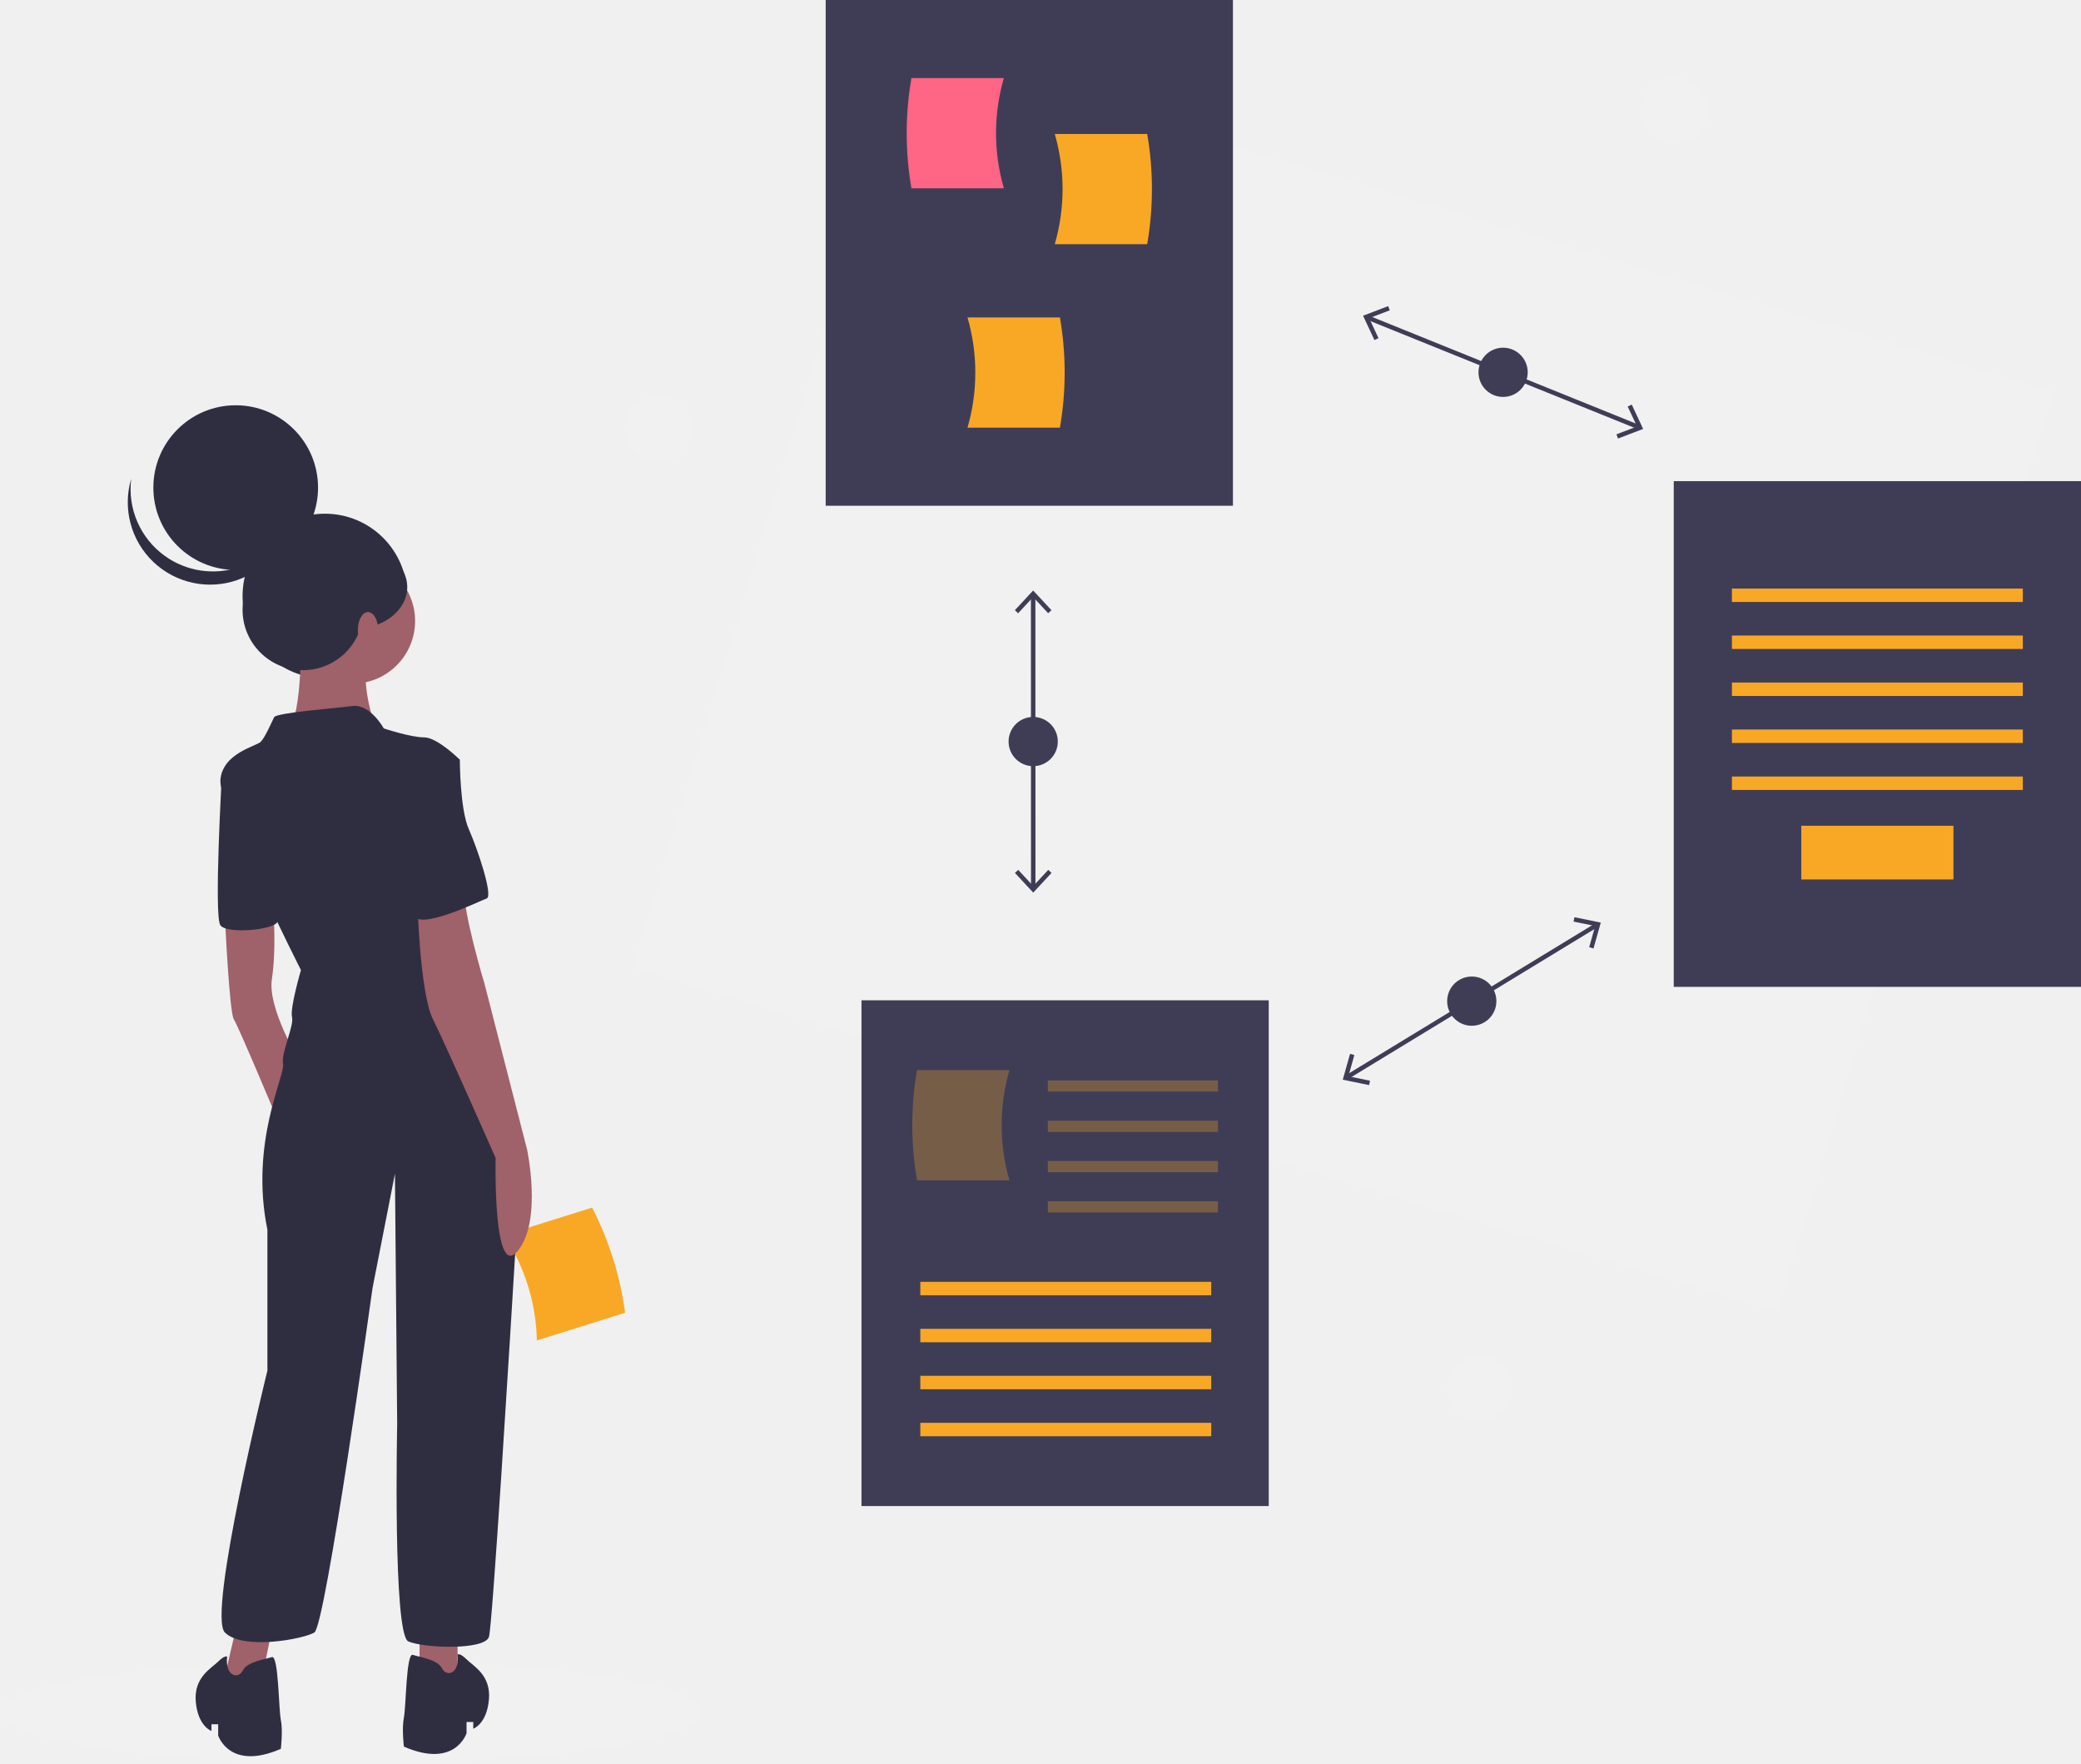
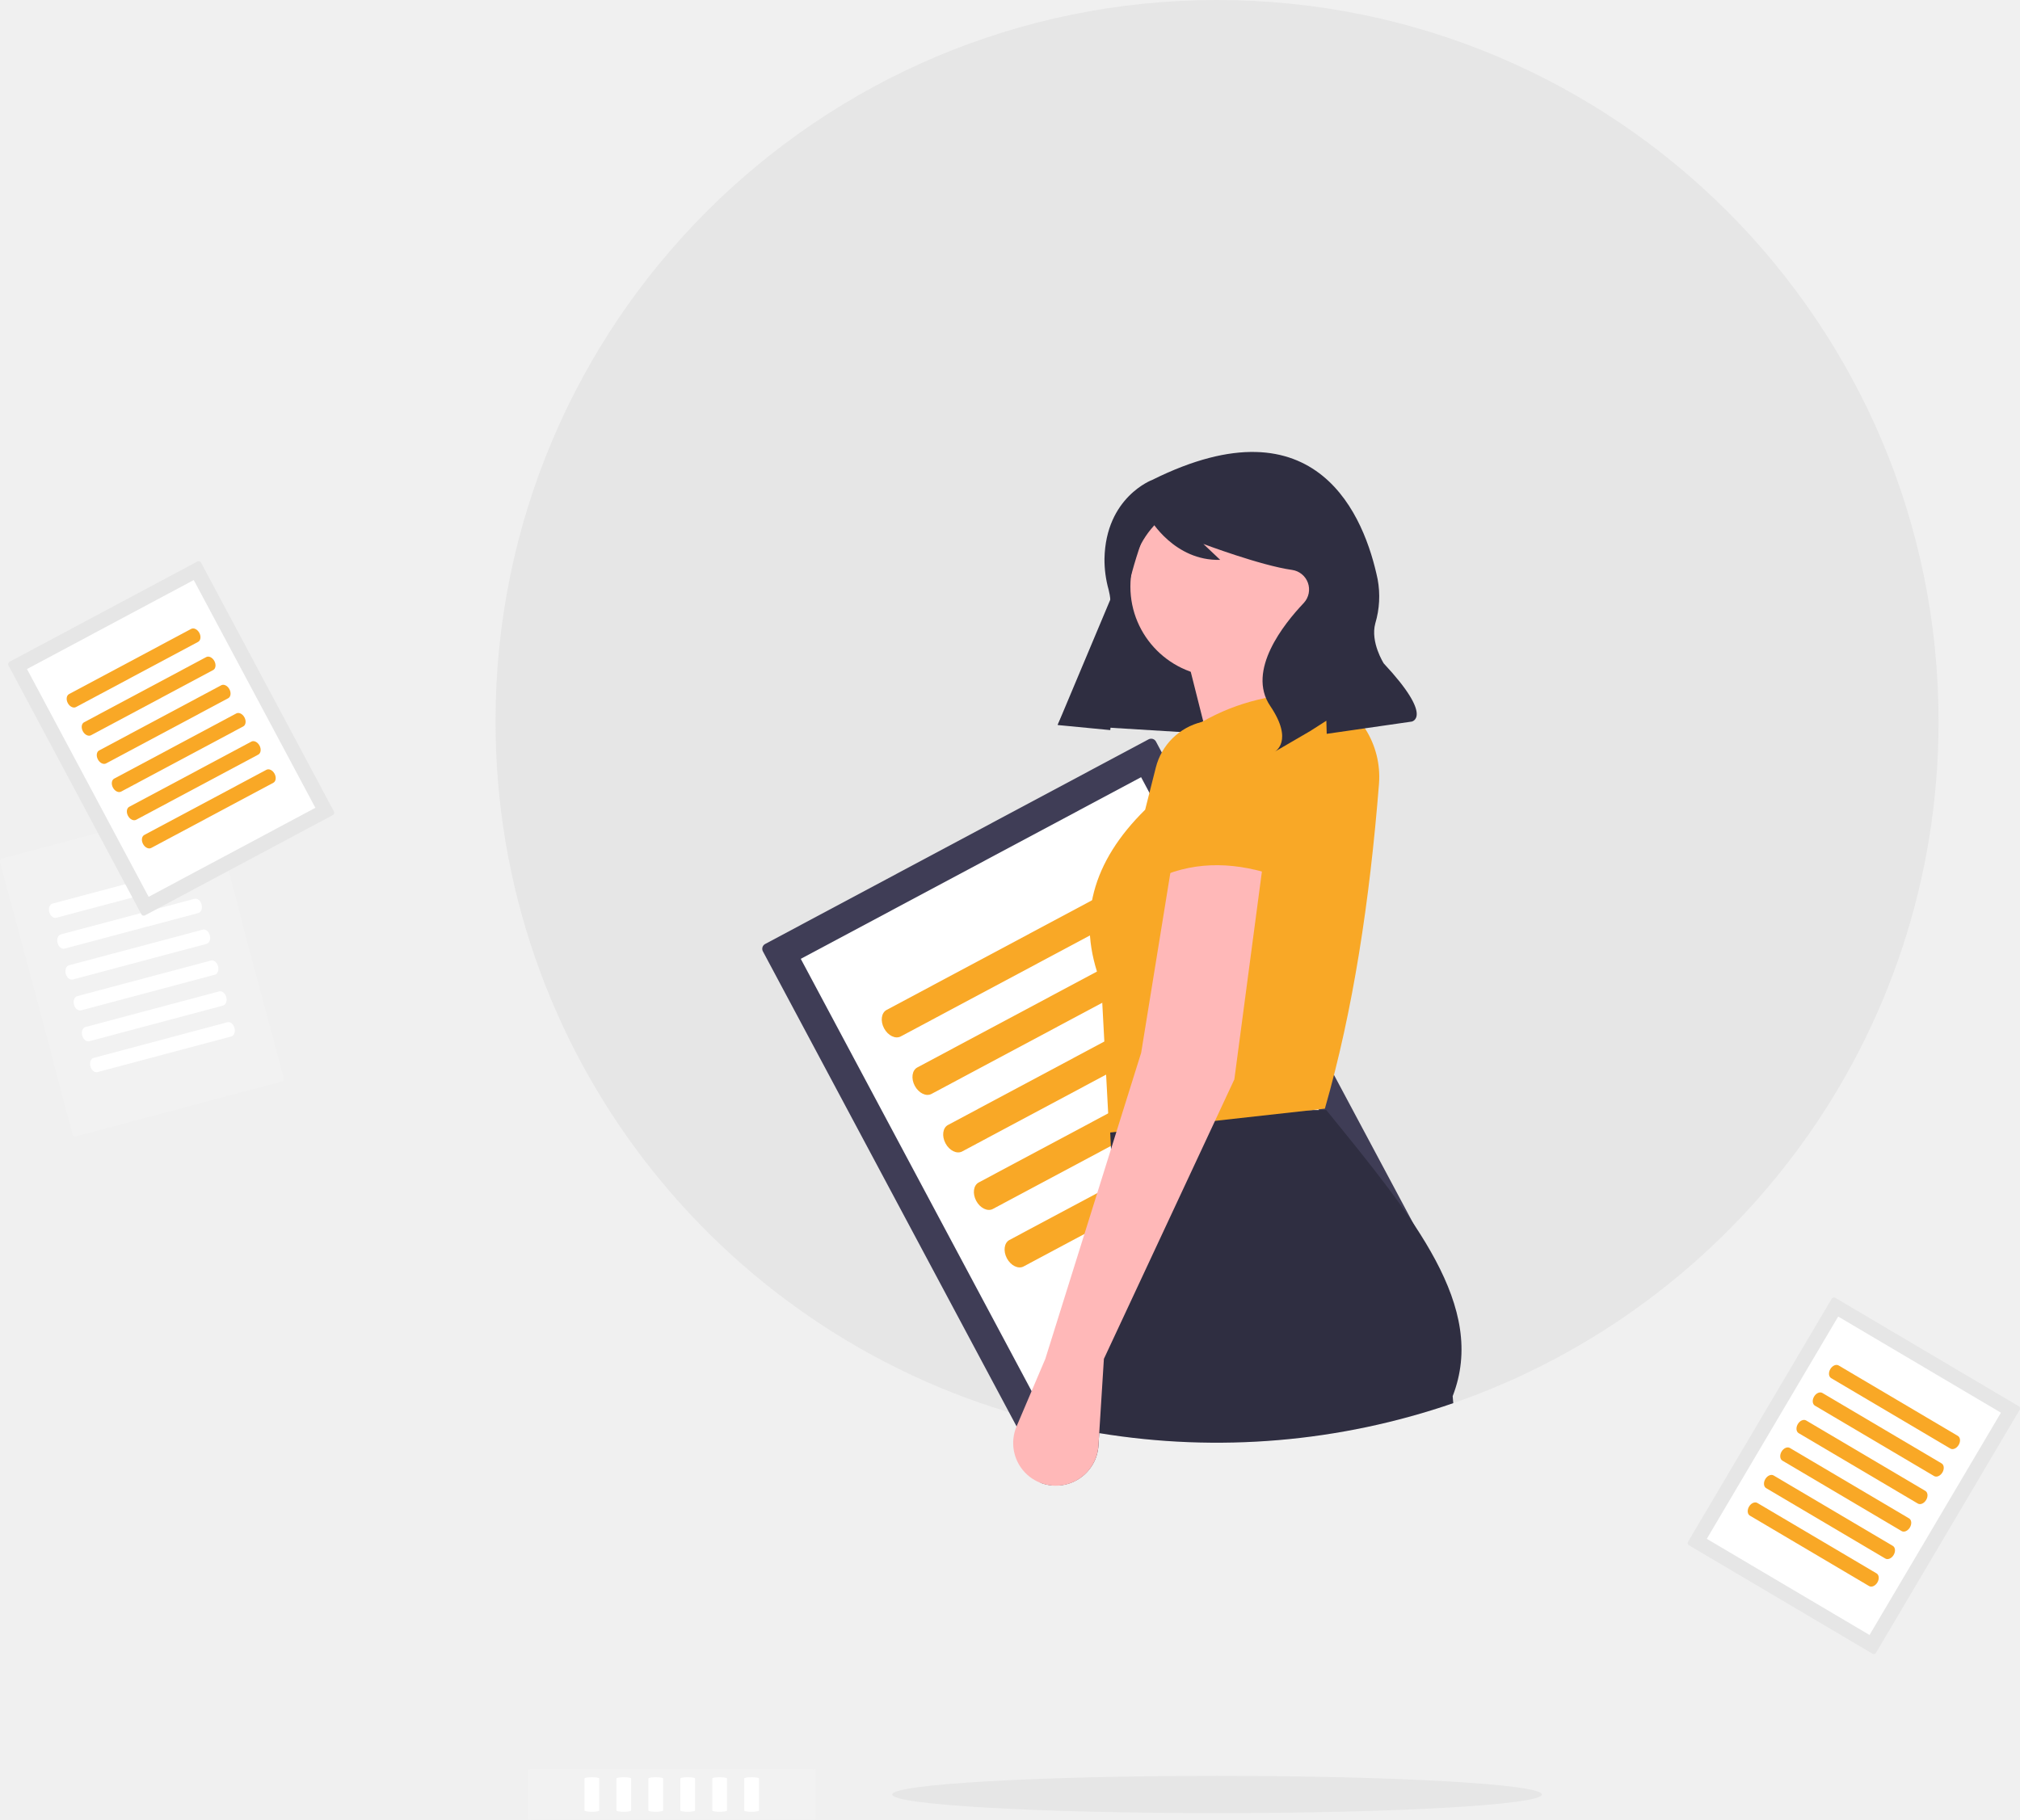
- <svg xmlns="http://www.w3.org/2000/svg" id="effd0595-b14c-4c7e-b56f-e463e9379f7d" data-name="Layer 1" width="930" height="788" viewBox="0 0 930 788">
-   <circle cx="748.166" cy="49.477" r="14.756" fill="#f1f1f1" />
-   <circle cx="661.166" cy="620.477" r="14.756" fill="#f1f1f1" />
-   <circle cx="294.166" cy="191.477" r="14.756" fill="#f1f1f1" />
-   <ellipse cx="157" cy="765" rx="157" ry="23" fill="#f1f1f1" />
-   <path d="M374.936,654.976,414.351,642.628a144.462,144.462,0,0,0-14.722-46.995l-39.415,12.348A88.611,88.611,0,0,1,374.936,654.976Z" transform="translate(-135 -56)" fill="#f9a826" />
-   <circle cx="145.2" cy="266.353" r="36.8" fill="#2f2e41" />
-   <polygon points="105.5 727.5 98.5 757.5 115.5 757.5 122.5 723.5 105.5 727.5" fill="#9f616a" />
-   <polygon points="187.5 727.5 187.5 755.5 204.5 757.5 204.5 727.5 187.5 727.5" fill="#9f616a" />
-   <path d="M235.5,465.5s2,43,4,46,20,46,20,46l9-28s-14-23-12-36,.74-28.997.74-28.997Z" transform="translate(-135 -56)" fill="#9f616a" />
-   <circle cx="157.5" cy="277.5" r="28" fill="#9f616a" />
-   <path d="M269.5,336.5s1,40-6,46,40,1,40,1-10-28-2-34S269.5,336.5,269.5,336.5Z" transform="translate(-135 -56)" fill="#9f616a" />
-   <path d="M306.5,381.5s-6-11-14-10-34,3-35,5-4,9-6,11-17,5-18,17,36,85,36,85-5,17-4,21-5,16-4,21-15,35-7,74v63s-27,109-19,117,35,3,40,0,26-154,26-154l10-51,1,112s-2,94,5,97,34,4,36-2c1.56-4.68,9.202-129.189,12.491-183.766a203.905,203.905,0,0,0-4.403-56.175C357.426,528.68,351.384,506.502,344.5,497.5c-13-17-21-71-21-71l17-31s-10-10-16-10S306.5,381.5,306.5,381.5Z" transform="translate(-135 -56)" fill="#2f2e41" />
-   <path d="M239.5,397.5l-5.274,3.589S230.5,465.5,233.5,469.5s23.857,2.048,25.429-1.476S239.5,397.5,239.5,397.5Z" transform="translate(-135 -56)" fill="#2f2e41" />
-   <path d="M321.5,457.5s1,42,7,54,28,62,28,62-1.277,55.032,9.861,41.516S370.5,569.5,370.5,569.5l-19-74s-10-33-9-43S321.5,457.5,321.5,457.5Z" transform="translate(-135 -56)" fill="#9f616a" />
-   <path d="M339.5,795.299s1-.799,4,2.201,11,7,10,18-7,13-7,13v-3h-3v5s-5,16-28,6c0,0-1-8,0-13s1-29,4-28,11,2,13,6S340.5,804.098,339.5,795.299Z" transform="translate(-135 -56)" fill="#2f2e41" />
-   <path d="M236.5,796.299s-1-.799-4,2.201-11,7-10,18,7,13,7,13v-3h3v5s5,16,28,6c0,0,1-8,0-13s-1-29-4-28-11,2-13,6S235.5,805.098,236.5,796.299Z" transform="translate(-135 -56)" fill="#2f2e41" />
-   <path d="M326.5,392.5l14,3s0,22,4,31,11,30,8,31-31,15-33,7S312.5,392.5,326.5,392.5Z" transform="translate(-135 -56)" fill="#2f2e41" />
-   <circle cx="105.334" cy="217.9" r="36.8" fill="#2f2e41" />
-   <path d="M208.592,304.372a36.802,36.802,0,0,0,56.829-19.323A36.802,36.802,0,1,1,193.634,269.958,36.788,36.788,0,0,0,208.592,304.372Z" transform="translate(-135 -56)" fill="#2f2e41" />
-   <circle cx="135.387" cy="272.486" r="26.987" fill="#2f2e41" />
-   <ellipse cx="158.08" cy="262.366" rx="23.92" ry="18.707" fill="#2f2e41" />
-   <ellipse cx="164.46" cy="281.535" rx="4.54" ry="8.032" fill="#a0616a" />
-   <rect x="468.235" y="145.388" width="534" height="429" transform="matrix(0.95775, 0.2876, -0.2876, 0.95775, -0.4351, -252.2463)" fill="#f1f1f1" />
-   <line x1="611.165" y1="141.893" x2="732.305" y2="190.858" fill="none" stroke="#3f3d56" stroke-miterlimit="10" stroke-width="2" />
-   <polygon points="614.244 151.96 616.058 151.113 611.876 142.182 621.09 138.664 620.374 136.795 609.153 141.082 614.244 151.96" fill="#3f3d56" />
-   <polygon points="723.096 195.958 722.38 194.089 731.593 190.572 727.412 181.64 729.226 180.793 734.316 191.673 723.096 195.958" fill="#3f3d56" />
-   <circle cx="671.735" cy="166.375" r="11" fill="#3f3d56" />
-   <line x1="601.934" y1="481.351" x2="713.537" y2="413.4" fill="none" stroke="#3f3d56" stroke-miterlimit="10" stroke-width="2" />
-   <polygon points="611.848 484.891 612.251 482.93 602.59 480.953 605.268 471.461 603.341 470.919 600.082 482.48 611.848 484.891" fill="#3f3d56" />
-   <polygon points="712.13 423.833 710.203 423.291 712.882 413.801 703.22 411.822 703.624 409.862 715.391 412.274 712.13 423.833" fill="#3f3d56" />
-   <circle cx="657.735" cy="447.375" r="11" fill="#3f3d56" />
-   <line x1="461.716" y1="266.044" x2="461.755" y2="396.706" fill="none" stroke="#3f3d56" stroke-miterlimit="10" stroke-width="2" />
-   <polygon points="453.538 272.674 455.003 274.038 461.714 266.812 468.431 274.034 469.895 272.669 461.713 263.875 453.538 272.674" fill="#3f3d56" />
-   <polygon points="453.573 390.082 455.038 388.717 461.753 395.939 468.466 388.713 469.931 390.077 461.754 398.875 453.573 390.082" fill="#3f3d56" />
-   <circle cx="461.735" cy="331.375" r="11" fill="#3f3d56" />
-   <rect x="369" width="182" height="226" fill="#3f3d56" />
-   <path d="M583.621,140.134H542.317a144.462,144.462,0,0,1,0-49.247H583.621A88.612,88.612,0,0,0,583.621,140.134Z" transform="translate(-135 -56)" fill="#ff6584" />
-   <path d="M606.379,165.112h41.304a144.462,144.462,0,0,0,0-49.247H606.379A88.612,88.612,0,0,1,606.379,165.112Z" transform="translate(-135 -56)" fill="#f9a826" />
-   <path d="M567.379,247.112h41.304a144.462,144.462,0,0,0,0-49.247H567.379A88.612,88.612,0,0,1,567.379,247.112Z" transform="translate(-135 -56)" fill="#f9a826" />
-   <rect x="748" y="215" width="182" height="226" fill="#3f3d56" />
-   <rect x="774" y="263" width="130" height="6" fill="#f9a826" />
-   <rect x="774" y="284" width="130" height="6" fill="#f9a826" />
-   <rect x="774" y="305" width="130" height="6" fill="#f9a826" />
-   <rect x="774" y="326" width="130" height="6" fill="#f9a826" />
-   <rect x="774" y="347" width="130" height="6" fill="#f9a826" />
-   <rect x="805" y="369" width="68" height="24" fill="#f9a826" />
-   <rect x="385" y="447" width="182" height="226" fill="#3f3d56" />
-   <rect x="411.297" y="572.806" width="130" height="6" fill="#f9a826" />
-   <rect x="411.297" y="593.806" width="130" height="6" fill="#f9a826" />
-   <rect x="411.297" y="614.806" width="130" height="6" fill="#f9a826" />
-   <rect x="411.297" y="635.806" width="130" height="6" fill="#f9a826" />
-   <path d="M586.121,583.441H544.817a144.462,144.462,0,0,1,0-49.247H586.121A88.612,88.612,0,0,0,586.121,583.441Z" transform="translate(-135 -56)" fill="#f9a826" opacity="0.3" />
-   <rect x="468.297" y="482.806" width="76" height="5" fill="#f9a826" opacity="0.3" />
-   <rect x="468.297" y="500.806" width="76" height="5" fill="#f9a826" opacity="0.3" />
-   <rect x="468.297" y="518.806" width="76" height="5" fill="#f9a826" opacity="0.3" />
-   <rect x="468.297" y="536.806" width="76" height="5" fill="#f9a826" opacity="0.3" />
+ <svg xmlns="http://www.w3.org/2000/svg" id="ab68c390-6f1f-4fbb-b841-490399a425ac" data-name="Layer 1" width="758.697" height="683.657" viewBox="0 0 758.697 683.657">
+   <path d="M948.765,379.171c0,118.6-76.18,219.4-182.28,256.14a272.758,272.758,0,0,1-132.97,11.26q-6.345-1.035-12.6-2.38-8.475-1.8-16.75-4.14c-113.91-32.06-197.4-136.72-197.4-260.88,0-149.67,121.33-271,271-271S948.765,229.501,948.765,379.171Z" transform="translate(-220.6515 -108.1713)" fill="#e6e6e6" />
+   <path d="M508.028,462.814a2.043,2.043,0,0,0-.839,2.762L609.077,656.415a2.043,2.043,0,0,0,2.762.839l144.03-76.897a2.043,2.043,0,0,0,.839-2.762L654.819,386.756a2.043,2.043,0,0,0-2.762-.839Z" transform="translate(-220.6515 -108.1713)" fill="#3f3d56" />
+   <path d="M521.416,468.391l93.239,174.635,127.826-68.245L649.242,400.144Zm-8.1,4.324.018-.009-.02.01Z" transform="translate(-220.6515 -108.1713)" fill="#fff" />
+   <path d="M553.645,487.59c-1.986,1.06-2.409,4.155-.944,6.898s4.272,4.114,6.257,3.054l93.619-49.983c1.986-1.06,2.409-4.155.944-6.898s-4.272-4.114-6.257-3.054Z" transform="translate(-220.6515 -108.1713)" fill="#f9a826" />
+   <path d="M565.18,509.194c-1.986,1.06-2.409,4.155-.944,6.898s4.272,4.114,6.257,3.054l93.619-49.983c1.986-1.06,2.409-4.155.944-6.898s-4.272-4.114-6.257-3.054Z" transform="translate(-220.6515 -108.1713)" fill="#f9a826" />
+   <path d="M576.715,530.799c-1.986,1.06-2.409,4.155-.944,6.898s4.272,4.114,6.257,3.054l93.619-49.983c1.986-1.06,2.409-4.155.944-6.898s-4.272-4.114-6.257-3.054Z" transform="translate(-220.6515 -108.1713)" fill="#f9a826" />
+   <path d="M588.249,552.403c-1.986,1.06-2.409,4.155-.944,6.898s4.272,4.114,6.257,3.054L687.182,512.372c1.986-1.06,2.409-4.155.944-6.898s-4.272-4.114-6.257-3.054Z" transform="translate(-220.6515 -108.1713)" fill="#f9a826" />
+   <path d="M599.784,574.008c-1.986,1.06-2.409,4.155-.944,6.898s4.272,4.114,6.257,3.054l93.619-49.983c1.986-1.06,2.409-4.155.944-6.898s-4.272-4.114-6.257-3.054Z" transform="translate(-220.6515 -108.1713)" fill="#f9a826" />
+   <polygon points="397.312 272.193 482.142 277.373 505.899 206.525 431.494 190.804 397.312 272.193" fill="#2f2e41" />
+   <circle cx="458.491" cy="220.351" r="33.927" fill="#ffb8b8" />
+   <polygon points="513.613 288.5 458.613 297.5 444.113 240 482.613 236.5 513.613 288.5" fill="#ffb8b8" />
+   <path d="M766.265,632.671l.22,2.64a272.758,272.758,0,0,1-132.97,11.26l-.29,4.69a16.049,16.049,0,0,1-21.79,13.94l9.48-21.01,11.99-26.59,7.86-17.43-2.83-60.3-.3-6.24-.37-7.96,5.12-.03,36.4-.22,34.69-.22,5.29-.03C751.935,565.971,779.305,599.131,766.265,632.671Z" transform="translate(-220.6515 -108.1713)" fill="#2f2e41" />
+   <path d="M718.265,524.671l-81,9-3-56c-9.506-24.244-3.231-45.884,16.498-65.303l4.011-15.876a23.504,23.504,0,0,1,17.362-17.112h0c13.259-7.604,28.278-11.229,45.13-10.709h0a33.676,33.676,0,0,1,21.324,33.987C735.104,446.668,728.847,487.864,718.265,524.671Z" transform="translate(-220.6515 -108.1713)" fill="#f9a826" />
+   <path d="M695.265,430.671l-.65,4.91-10.35,78.09-5.48,11.75-1.79,3.84-41.73,89.41-1.75,27.9-.29,4.69a16.029,16.029,0,1,1-30.73-7.28l1.67-3.93,9.1-21.38,24.67-78.8,2.03-6.5,2.42-7.73,6.88-21.97,10.96-67.56,1.04-6.44Z" transform="translate(-220.6515 -108.1713)" fill="#ffb8b8" />
+   <path d="M701.265,437.671c-15.716-5.647-30.792-6.248-45,0l4.637-40.195a19.171,19.171,0,0,1,18.152-19.794h0a19.171,19.171,0,0,1,20.155,18.203Z" transform="translate(-220.6515 -108.1713)" fill="#f9a826" />
+   <path d="M653.477,288.437s-17.543,6.402-17.993,29.677a42.02,42.02,0,0,0,1.553,11.589c1.137,4.278,2.05,13.559-5.599,25.931a239.877,239.877,0,0,0-13.533,24.914v0l19.753,1.906,3.266-32.745a162.534,162.534,0,0,1,11.611-46.167l.128-.308s9.062,15.75,26.285,15.265l-6.324-5.978s21.572,8.124,33.302,9.755a7.429,7.429,0,0,1,4.474,12.353q-.103.113-.211.227c-7.173,7.589-21.451,25.228-12.458,38.518s1.715,17.188,1.715,17.188l13.325-7.763,6.047-3.864.139,4.921,31.882-4.592s8.577-1.473-10.466-21.867c0,0-5.102-7.984-3.167-15.049a35.346,35.346,0,0,0,.878-16.562C733.3,302.842,715.788,257.447,653.477,288.437Z" transform="translate(-220.6515 -108.1713)" fill="#2f2e41" />
+   <ellipse cx="457.113" cy="674.157" rx="122" ry="7" fill="#e6e6e6" />
+   <path d="M221.394,430.704a1.001,1.001,0,0,0-.709,1.224l27.29,102.427a1.001,1.001,0,0,0,1.224.709l77.303-20.596a1.001,1.001,0,0,0,.709-1.224L299.921,410.817a1.001,1.001,0,0,0-1.224-.709Z" transform="translate(-220.6515 -108.1713)" fill="#f2f2f2" />
+   <path d="M240.39,447.62c-1.066.284-1.613,1.713-1.221,3.186s1.578,2.44,2.644,2.156l50.247-13.388c1.066-.284,1.613-1.713,1.221-3.186s-1.578-2.44-2.644-2.156Z" transform="translate(-220.6515 -108.1713)" fill="#fff" />
+   <path d="M243.479,459.215c-1.066.284-1.613,1.713-1.221,3.186s1.578,2.44,2.644,2.156l50.247-13.388c1.066-.284,1.613-1.713,1.221-3.186s-1.578-2.44-2.644-2.156Z" transform="translate(-220.6515 -108.1713)" fill="#fff" />
+   <path d="M246.568,470.811c-1.066.284-1.613,1.713-1.221,3.186s1.578,2.44,2.644,2.156l50.247-13.388c1.066-.284,1.613-1.713,1.221-3.186s-1.578-2.44-2.644-2.156Z" transform="translate(-220.6515 -108.1713)" fill="#fff" />
+   <path d="M249.658,482.406c-1.066.284-1.613,1.713-1.221,3.186s1.578,2.44,2.644,2.156l50.247-13.388c1.066-.284,1.613-1.713,1.221-3.186s-1.578-2.44-2.644-2.156Z" transform="translate(-220.6515 -108.1713)" fill="#fff" />
+   <path d="M252.747,494.002c-1.066.284-1.613,1.713-1.221,3.186s1.578,2.44,2.644,2.156l50.247-13.388c1.066-.284,1.613-1.713,1.221-3.186s-1.578-2.44-2.644-2.156Z" transform="translate(-220.6515 -108.1713)" fill="#fff" />
+   <path d="M255.837,505.597c-1.066.284-1.613,1.713-1.221,3.186s1.578,2.44,2.644,2.156l50.247-13.388c1.066-.284,1.613-1.713,1.221-3.186s-1.578-2.44-2.644-2.156Z" transform="translate(-220.6515 -108.1713)" fill="#fff" />
+   <path d="M418.948,791.597c0,.128.448.232,1,.232h106c.552,0,1-.104,1-.232v-18.537c0-.128-.448-.232-1-.232h-106c-.552,0-1,.104-1,.232Z" transform="translate(-220.6515 -108.1713)" fill="#f2f2f2" />
+   <path d="M440.184,788.353c0,.256,1.24.463,2.764.463s2.764-.208,2.764-.463V776.304c0-.256-1.24-.463-2.764-.463s-2.764.208-2.764.463Z" transform="translate(-220.6515 -108.1713)" fill="#fff" />
+   <path d="M452.184,788.353c0,.256,1.24.463,2.764.463s2.764-.208,2.764-.463V776.304c0-.256-1.24-.463-2.764-.463s-2.764.208-2.764.463Z" transform="translate(-220.6515 -108.1713)" fill="#fff" />
+   <path d="M464.184,788.353c0,.256,1.24.463,2.764.463s2.764-.208,2.764-.463V776.304c0-.256-1.24-.463-2.764-.463s-2.764.208-2.764.463Z" transform="translate(-220.6515 -108.1713)" fill="#fff" />
+   <path d="M476.184,788.353c0,.256,1.24.463,2.764.463s2.764-.208,2.764-.463V776.304c0-.256-1.24-.463-2.764-.463s-2.764.208-2.764.463Z" transform="translate(-220.6515 -108.1713)" fill="#fff" />
+   <path d="M488.184,788.353c0,.256,1.24.463,2.764.463s2.764-.208,2.764-.463V776.304c0-.256-1.24-.463-2.764-.463s-2.764.208-2.764.463Z" transform="translate(-220.6515 -108.1713)" fill="#fff" />
+   <path d="M500.184,788.353c0,.256,1.24.463,2.764.463s2.764-.208,2.764-.463V776.304c0-.256-1.24-.463-2.764-.463s-2.764.208-2.764.463Z" transform="translate(-220.6515 -108.1713)" fill="#fff" />
+   <path d="M224.23,356.789a1.001,1.001,0,0,0-.411,1.353l49.923,93.507a1.001,1.001,0,0,0,1.353.411l70.572-37.678a1.001,1.001,0,0,0,.411-1.353L296.155,319.522a1.001,1.001,0,0,0-1.353-.411Z" transform="translate(-220.6515 -108.1713)" fill="#e6e6e6" />
+   <path d="M230.79,359.521l45.685,85.567L339.107,411.65,293.422,326.082Zm-3.969,2.119.009-.004-.01.005Z" transform="translate(-220.6515 -108.1713)" fill="#fff" />
+   <path d="M246.582,368.928c-.973.519-1.18,2.036-.463,3.38s2.093,2.016,3.066,1.496L295.057,349.314c.973-.519,1.18-2.036.463-3.38s-2.093-2.016-3.066-1.496Z" transform="translate(-220.6515 -108.1713)" fill="#f9a826" />
+   <path d="M252.233,379.514c-.973.519-1.18,2.036-.463,3.38s2.093,2.016,3.066,1.496l45.872-24.491c.973-.519,1.18-2.036.463-3.38s-2.093-2.016-3.066-1.496Z" transform="translate(-220.6515 -108.1713)" fill="#f9a826" />
+   <path d="M257.885,390.1c-.973.519-1.18,2.036-.463,3.38s2.093,2.016,3.066,1.496L306.36,370.485c.973-.519,1.18-2.036.463-3.38s-2.093-2.016-3.066-1.496Z" transform="translate(-220.6515 -108.1713)" fill="#f9a826" />
+   <path d="M263.537,400.686c-.973.519-1.18,2.036-.463,3.38s2.093,2.016,3.066,1.496l45.872-24.491c.973-.519,1.18-2.036.463-3.38s-2.093-2.016-3.066-1.496Z" transform="translate(-220.6515 -108.1713)" fill="#f9a826" />
+   <path d="M269.188,411.271c-.973.519-1.18,2.036-.463,3.38s2.093,2.016,3.066,1.496l45.872-24.491c.973-.519,1.18-2.036.463-3.38s-2.093-2.016-3.066-1.496Z" transform="translate(-220.6515 -108.1713)" fill="#f9a826" />
+   <path d="M274.84,421.857c-.973.519-1.18,2.036-.463,3.38s2.093,2.016,3.066,1.496l45.872-24.491c.973-.519,1.18-2.036.463-3.38s-2.093-2.016-3.066-1.496Z" transform="translate(-220.6515 -108.1713)" fill="#f9a826" />
+   <path d="M909.984,595.746a1.001,1.001,0,0,0-1.37.352l-53.928,91.257a1.001,1.001,0,0,0,.352,1.37l68.873,40.7a1.001,1.001,0,0,0,1.37-.352l53.928-91.257a1.001,1.001,0,0,0-.352-1.37Z" transform="translate(-220.6515 -108.1713)" fill="#e6e6e6" />
+   <path d="M911.06,602.77l-49.348,83.509,61.124,36.122,49.349-83.509Zm-3.873-2.289.008.005-.009-.006Z" transform="translate(-220.6515 -108.1713)" fill="#fff" />
+   <path d="M911.233,621.151c-.95-.561-2.353.05-3.128,1.362s-.634,2.836.316,3.397l44.768,26.455c.95.561,2.353-.05,3.128-1.362s.634-2.836-.316-3.397Z" transform="translate(-220.6515 -108.1713)" fill="#f9a826" />
+   <path d="M905.128,631.482c-.95-.561-2.353.05-3.128,1.362s-.634,2.836.316,3.397l44.768,26.455c.95.561,2.353-.05,3.128-1.362s.634-2.836-.316-3.397Z" transform="translate(-220.6515 -108.1713)" fill="#f9a826" />
+   <path d="M899.023,641.813c-.95-.561-2.353.05-3.128,1.362s-.634,2.836.316,3.397l44.768,26.455c.95.561,2.353-.05,3.128-1.362s.634-2.836-.316-3.397Z" transform="translate(-220.6515 -108.1713)" fill="#f9a826" />
+   <path d="M892.918,652.144c-.95-.561-2.353.05-3.128,1.362s-.634,2.836.316,3.397L934.873,683.358c.95.561,2.353-.05,3.128-1.362s.634-2.836-.316-3.397Z" transform="translate(-220.6515 -108.1713)" fill="#f9a826" />
+   <path d="M886.813,662.475c-.95-.561-2.353.05-3.128,1.362s-.634,2.836.316,3.397l44.768,26.455c.95.561,2.353-.05,3.128-1.362s.634-2.836-.316-3.397Z" transform="translate(-220.6515 -108.1713)" fill="#f9a826" />
+   <path d="M880.708,672.806c-.95-.561-2.353.05-3.128,1.362s-.634,2.836.316,3.397l44.768,26.455c.95.561,2.353-.05,3.128-1.362s.634-2.836-.316-3.397Z" transform="translate(-220.6515 -108.1713)" fill="#f9a826" />
</svg>
